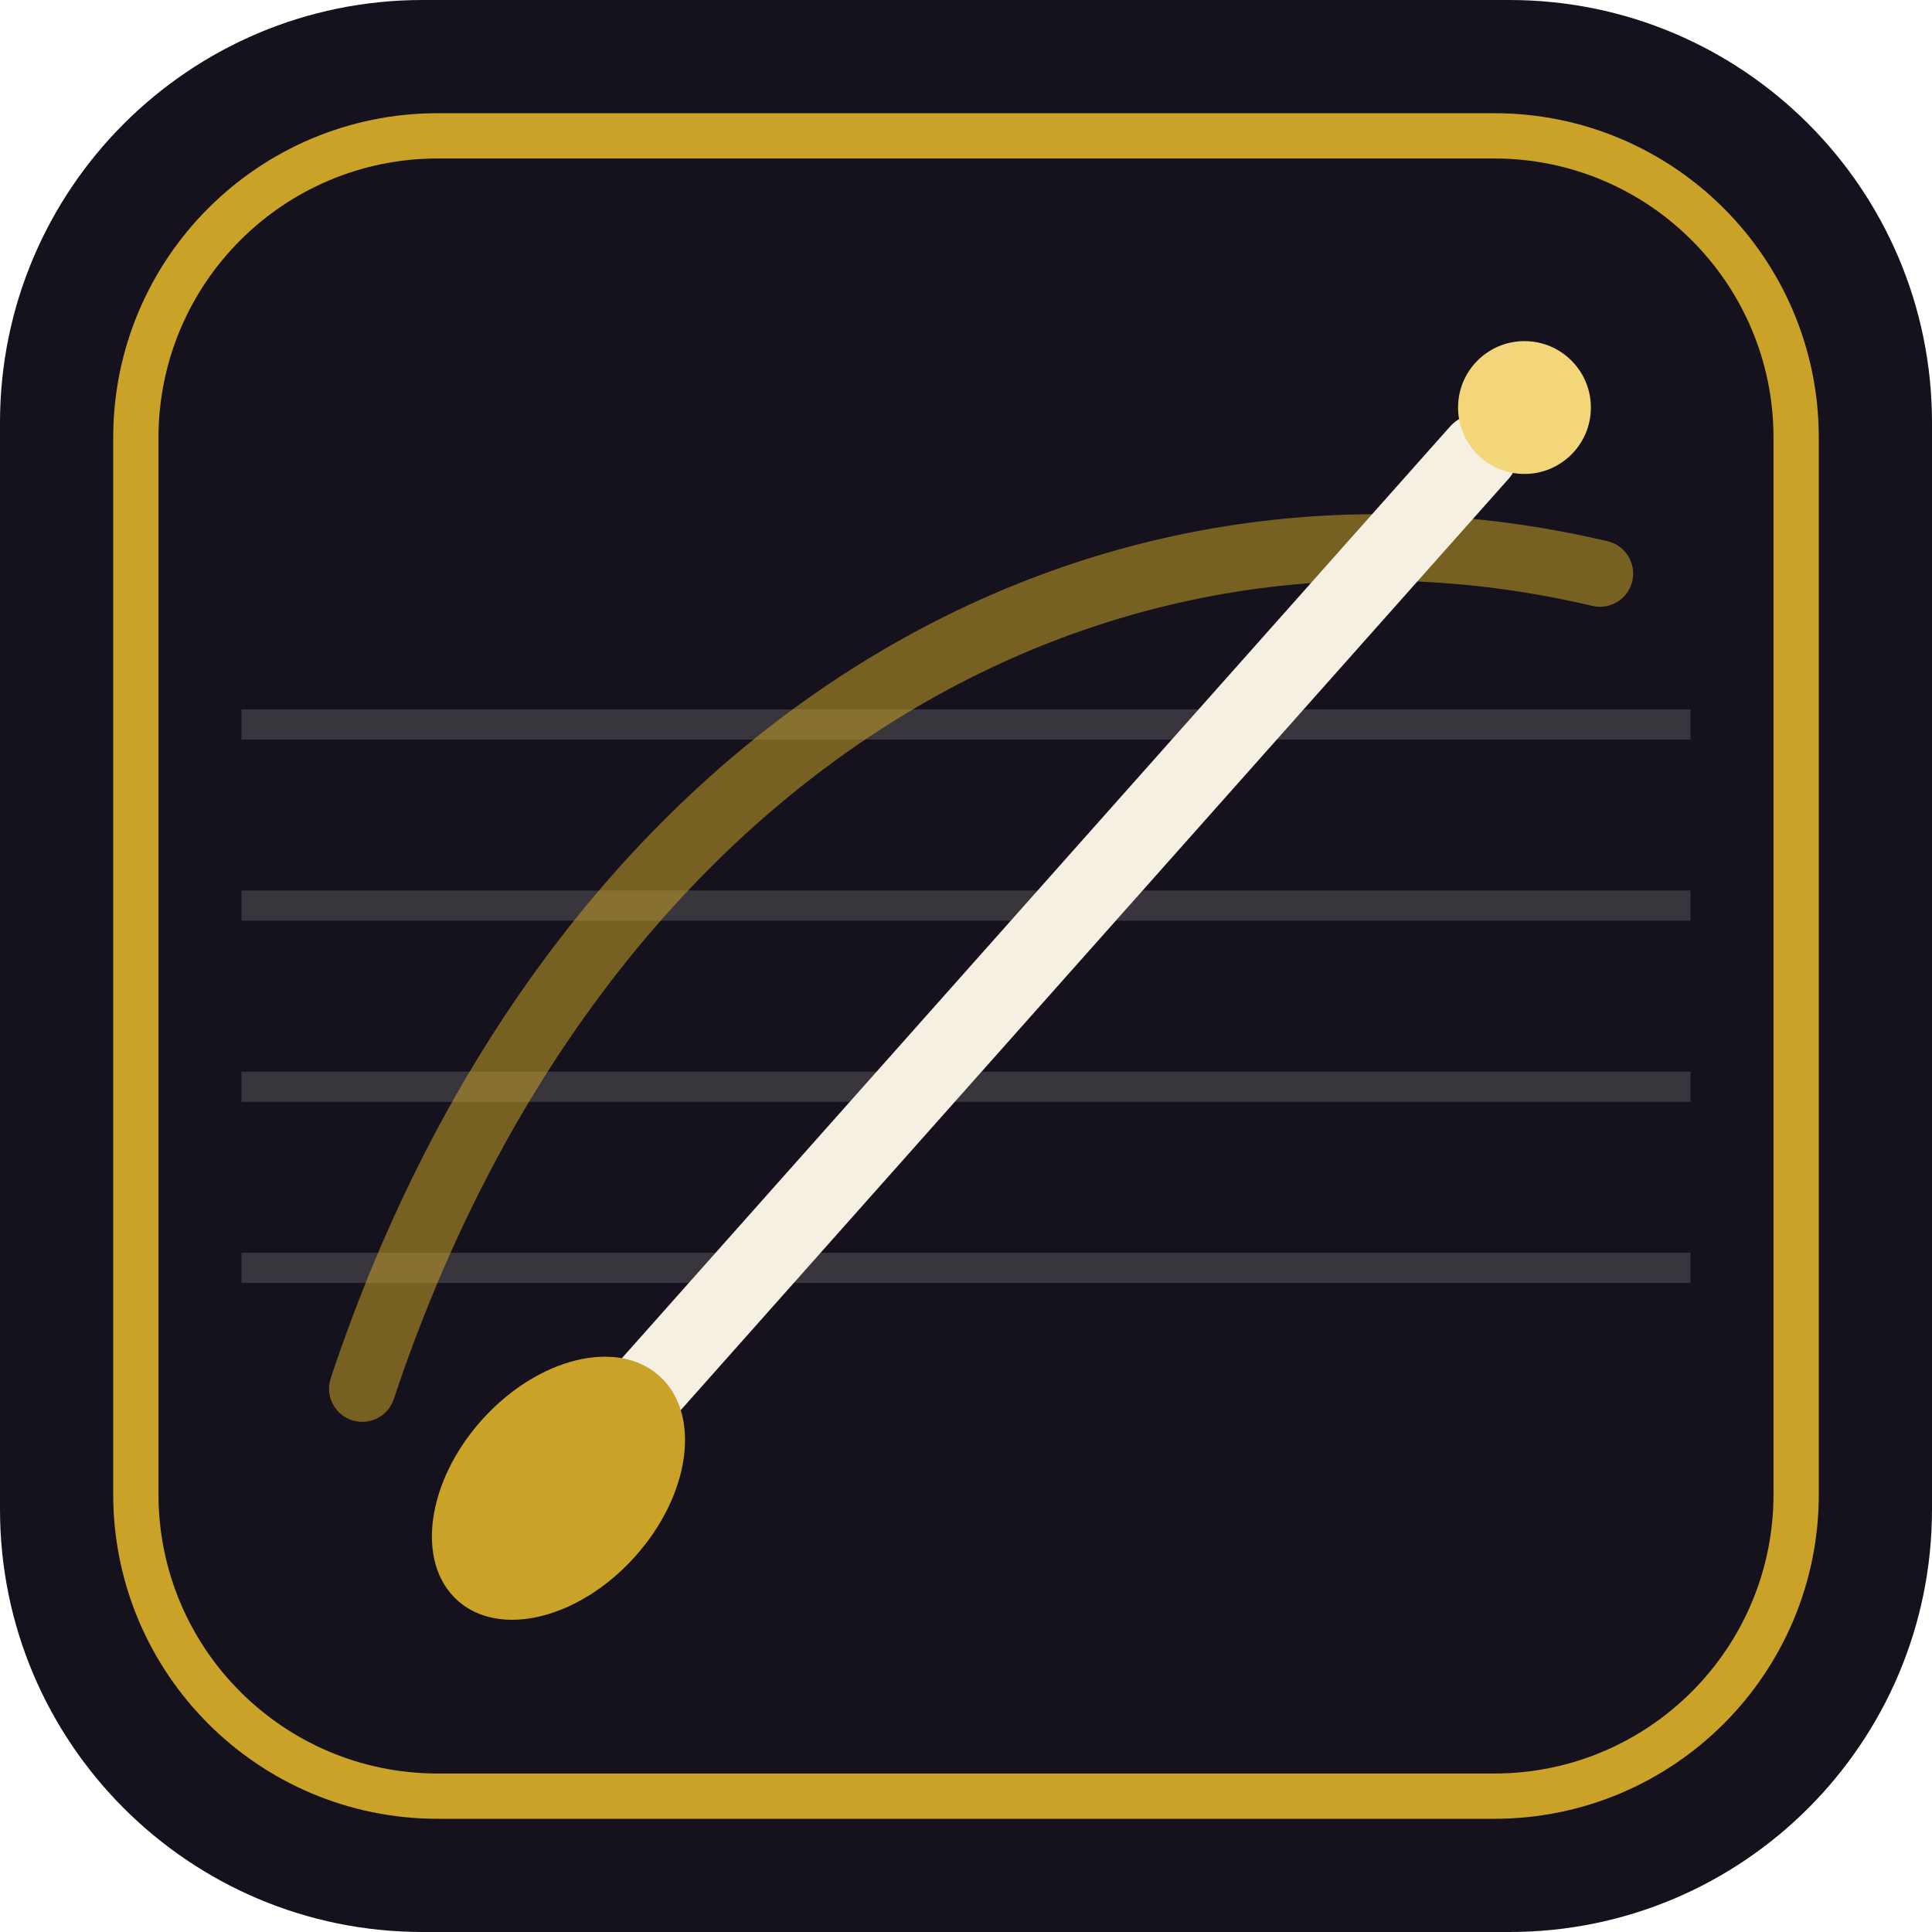
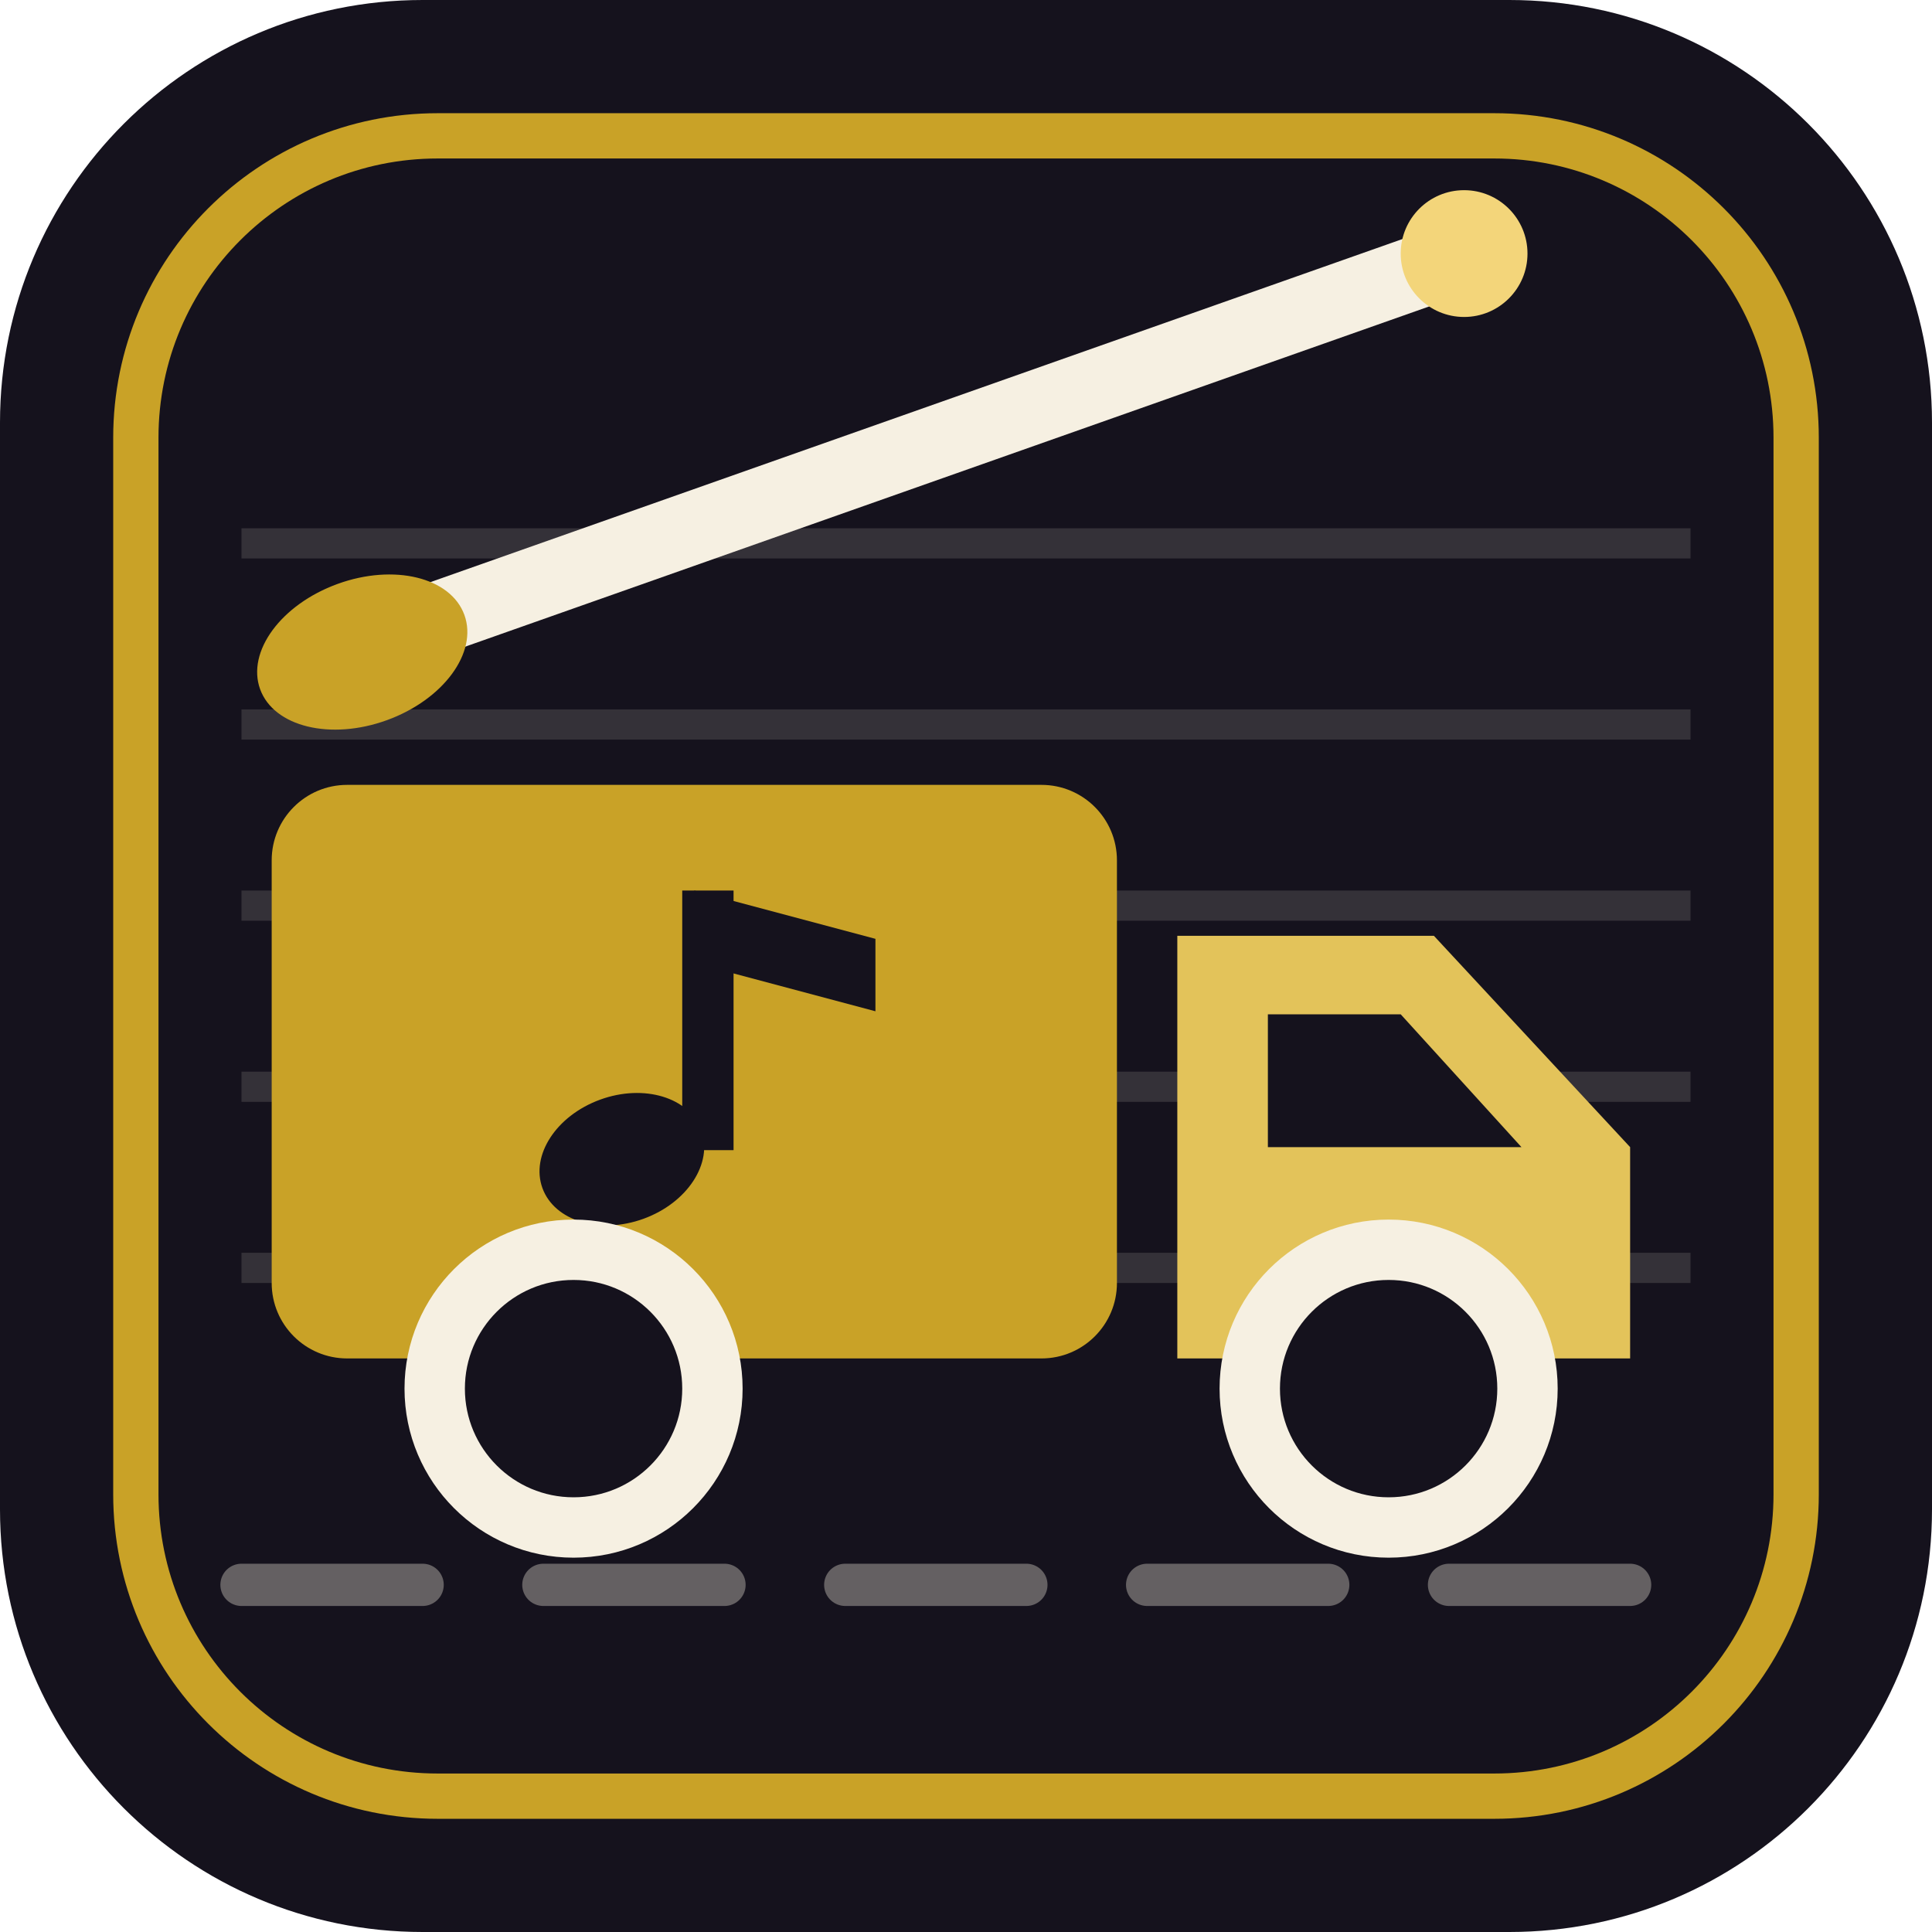
<svg xmlns="http://www.w3.org/2000/svg" viewBox="0 0 64 64">
  <rect width="64" height="64" rx="14" fill="#15121D" />
  <rect x="4.5" y="4.5" width="55" height="55" rx="10" fill="none" stroke="#C9A227" stroke-width="1.5" />
-   <g stroke="#F6F0E2" stroke-opacity=".16" stroke-width="1">
-     <path d="M8 24h48M8 30h48M8 36h48M8 42h48" />
+   <g stroke="#F6F0E2" stroke-opacity=".14" stroke-width="1">
+     <path d="M8 18h48M8 24h48M8 30h48M8 36h48M8 42h48" />
  </g>
-   <path d="M12 46C19 25 36 15 53 19" fill="none" stroke="#C9A227" stroke-opacity=".55" stroke-width="2.2" stroke-linecap="round" />
-   <path d="M17 51L49 15" stroke="#F6F0E2" stroke-width="2.6" stroke-linecap="round" />
-   <ellipse cx="18.5" cy="49.3" rx="5" ry="3.4" transform="rotate(-48 18.5 49.3)" fill="#C9A227" />
-   <circle cx="50.5" cy="13.5" r="2.2" fill="#F3D57A" />
+   <path d="M13 21L47 9" stroke="#F6F0E2" stroke-width="2.4" stroke-linecap="round" />
+   <circle cx="48.5" cy="8.4" r="2.1" fill="#F3D57A" />
+   <ellipse cx="12" cy="21.6" rx="3.6" ry="2.4" transform="rotate(-20 12 21.6)" fill="#C9A227" />
+   <rect x="9" y="26" width="28" height="19" rx="2.5" fill="#C9A227" />
+   <path d="M39 31h8.5l6.5 7v7H39z" fill="#E3C35A" />
+   <path d="M42 33.6h4.4l4 4.4H42z" fill="#15121D" />
+   <g fill="#15121D">
+     <ellipse cx="20.6" cy="38.4" rx="2.8" ry="2.1" transform="rotate(-20 20.6 38.4)" />
+     <rect x="22.6" y="29.5" width="1.7" height="8.6" transform="rotate(0)" />
+     <path d="M23 29.5l6 1.6v2.4l-6-1.6z" />
+   </g>
+   <g fill="#15121D" stroke="#F6F0E2" stroke-width="2">
+     <circle cx="19" cy="46" r="4.6" />
+     <circle cx="46" cy="46" r="4.6" />
+   </g>
+   <path d="M8 52.5h48" stroke="#F6F0E2" stroke-opacity=".35" stroke-width="1.4" stroke-linecap="round" stroke-dasharray="6 4" />
</svg>
